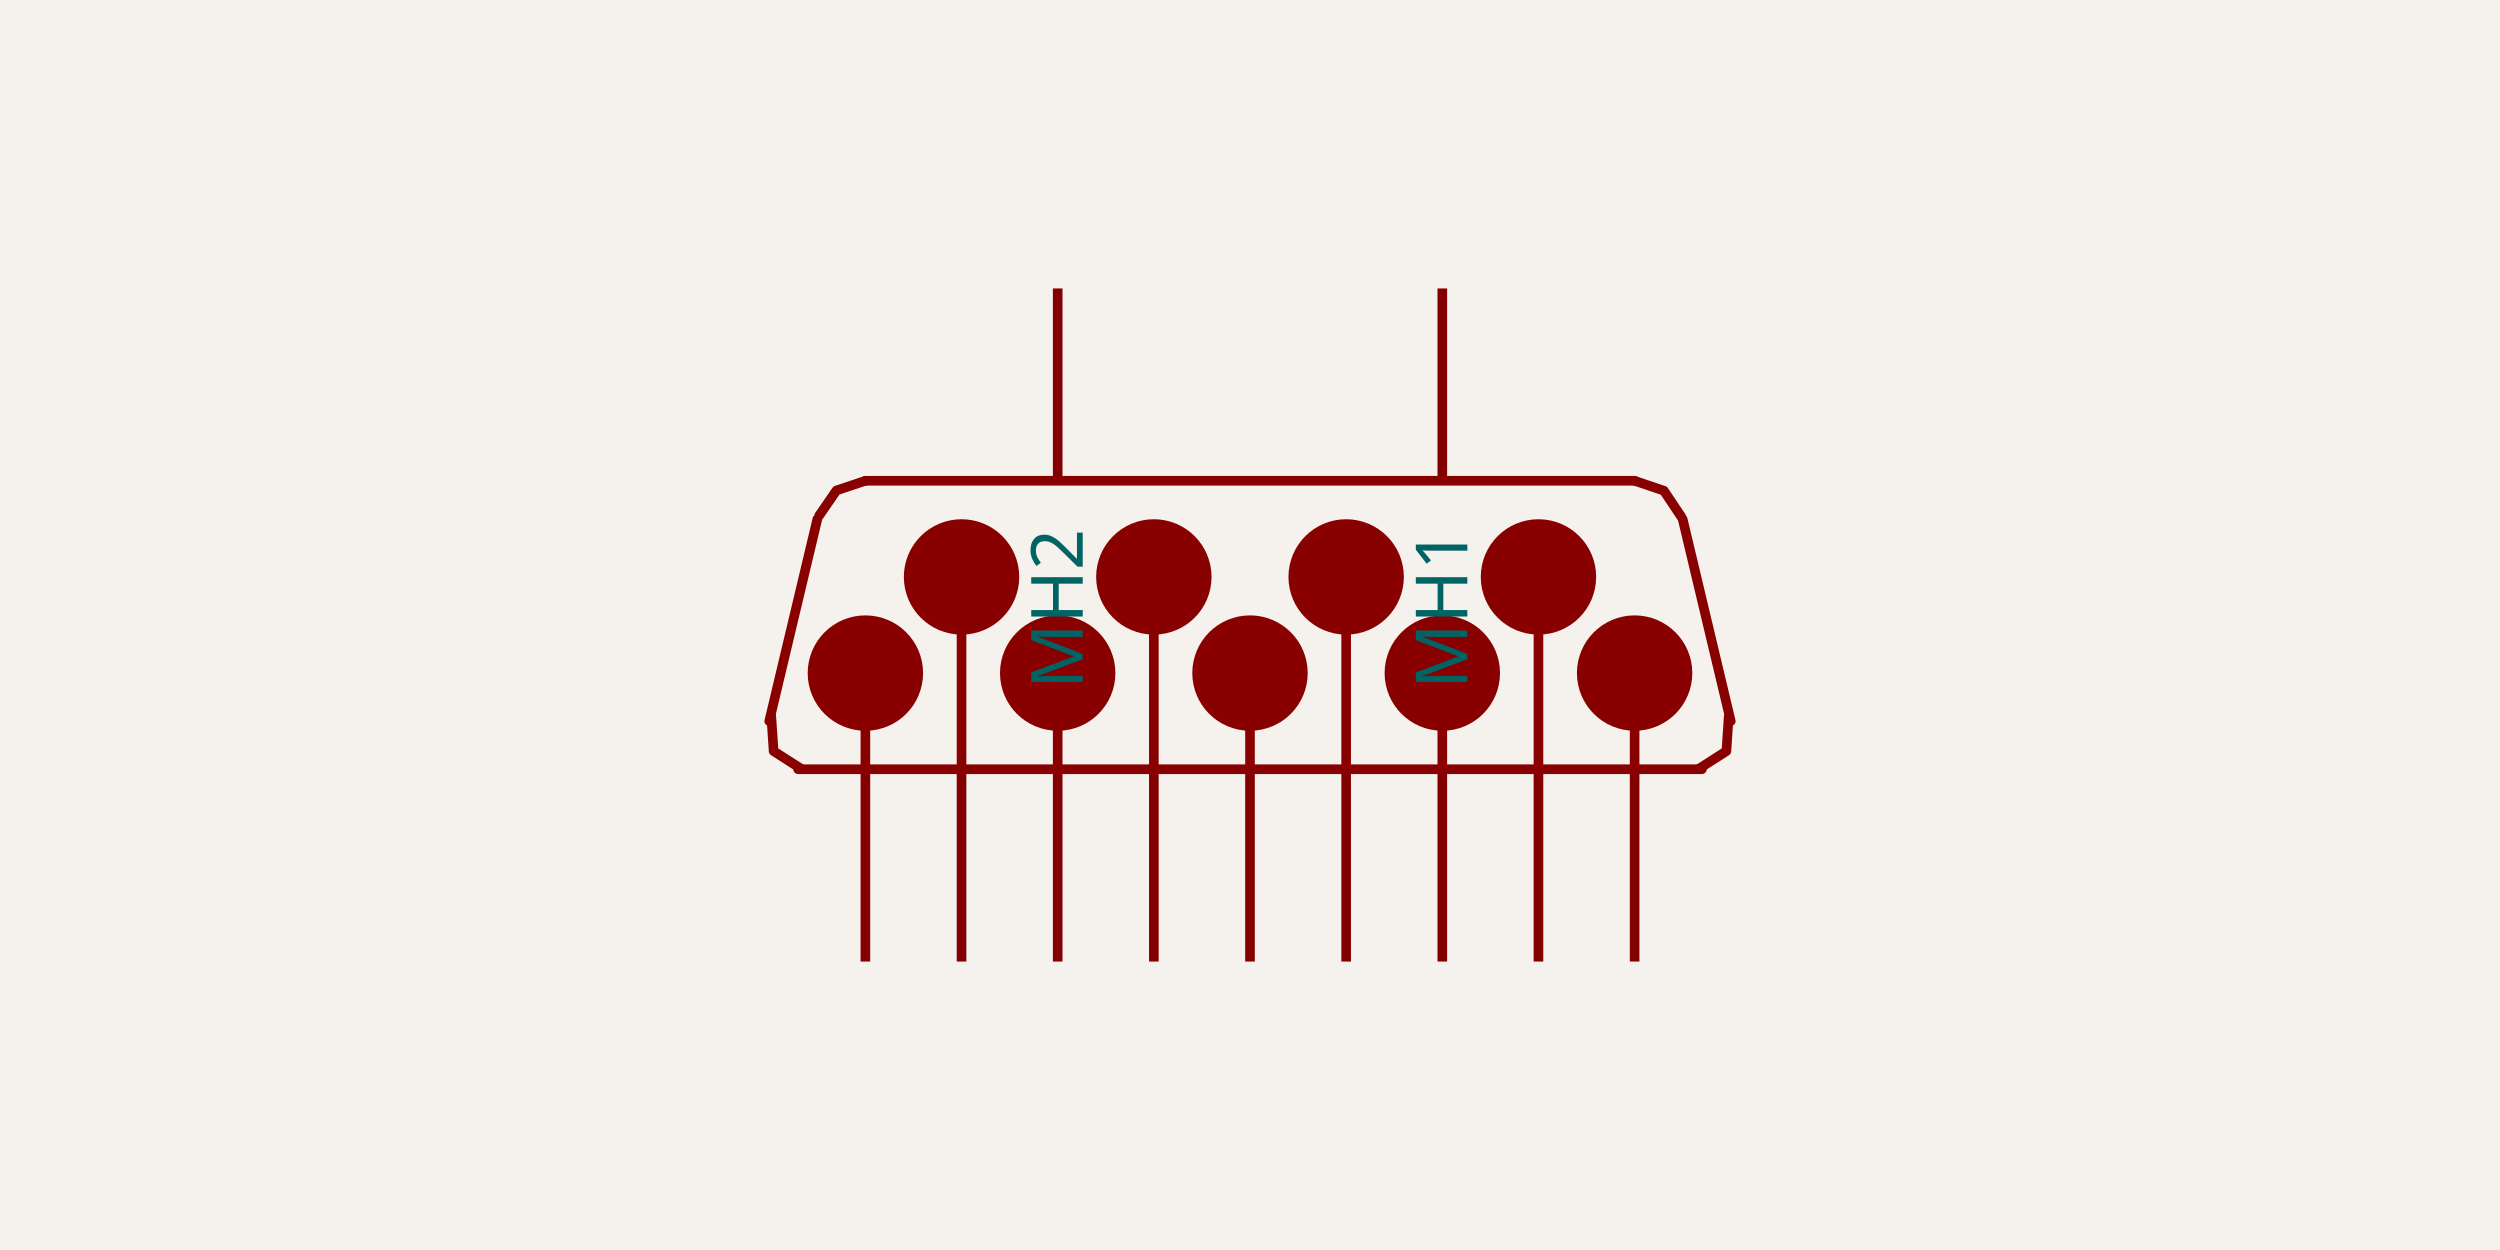
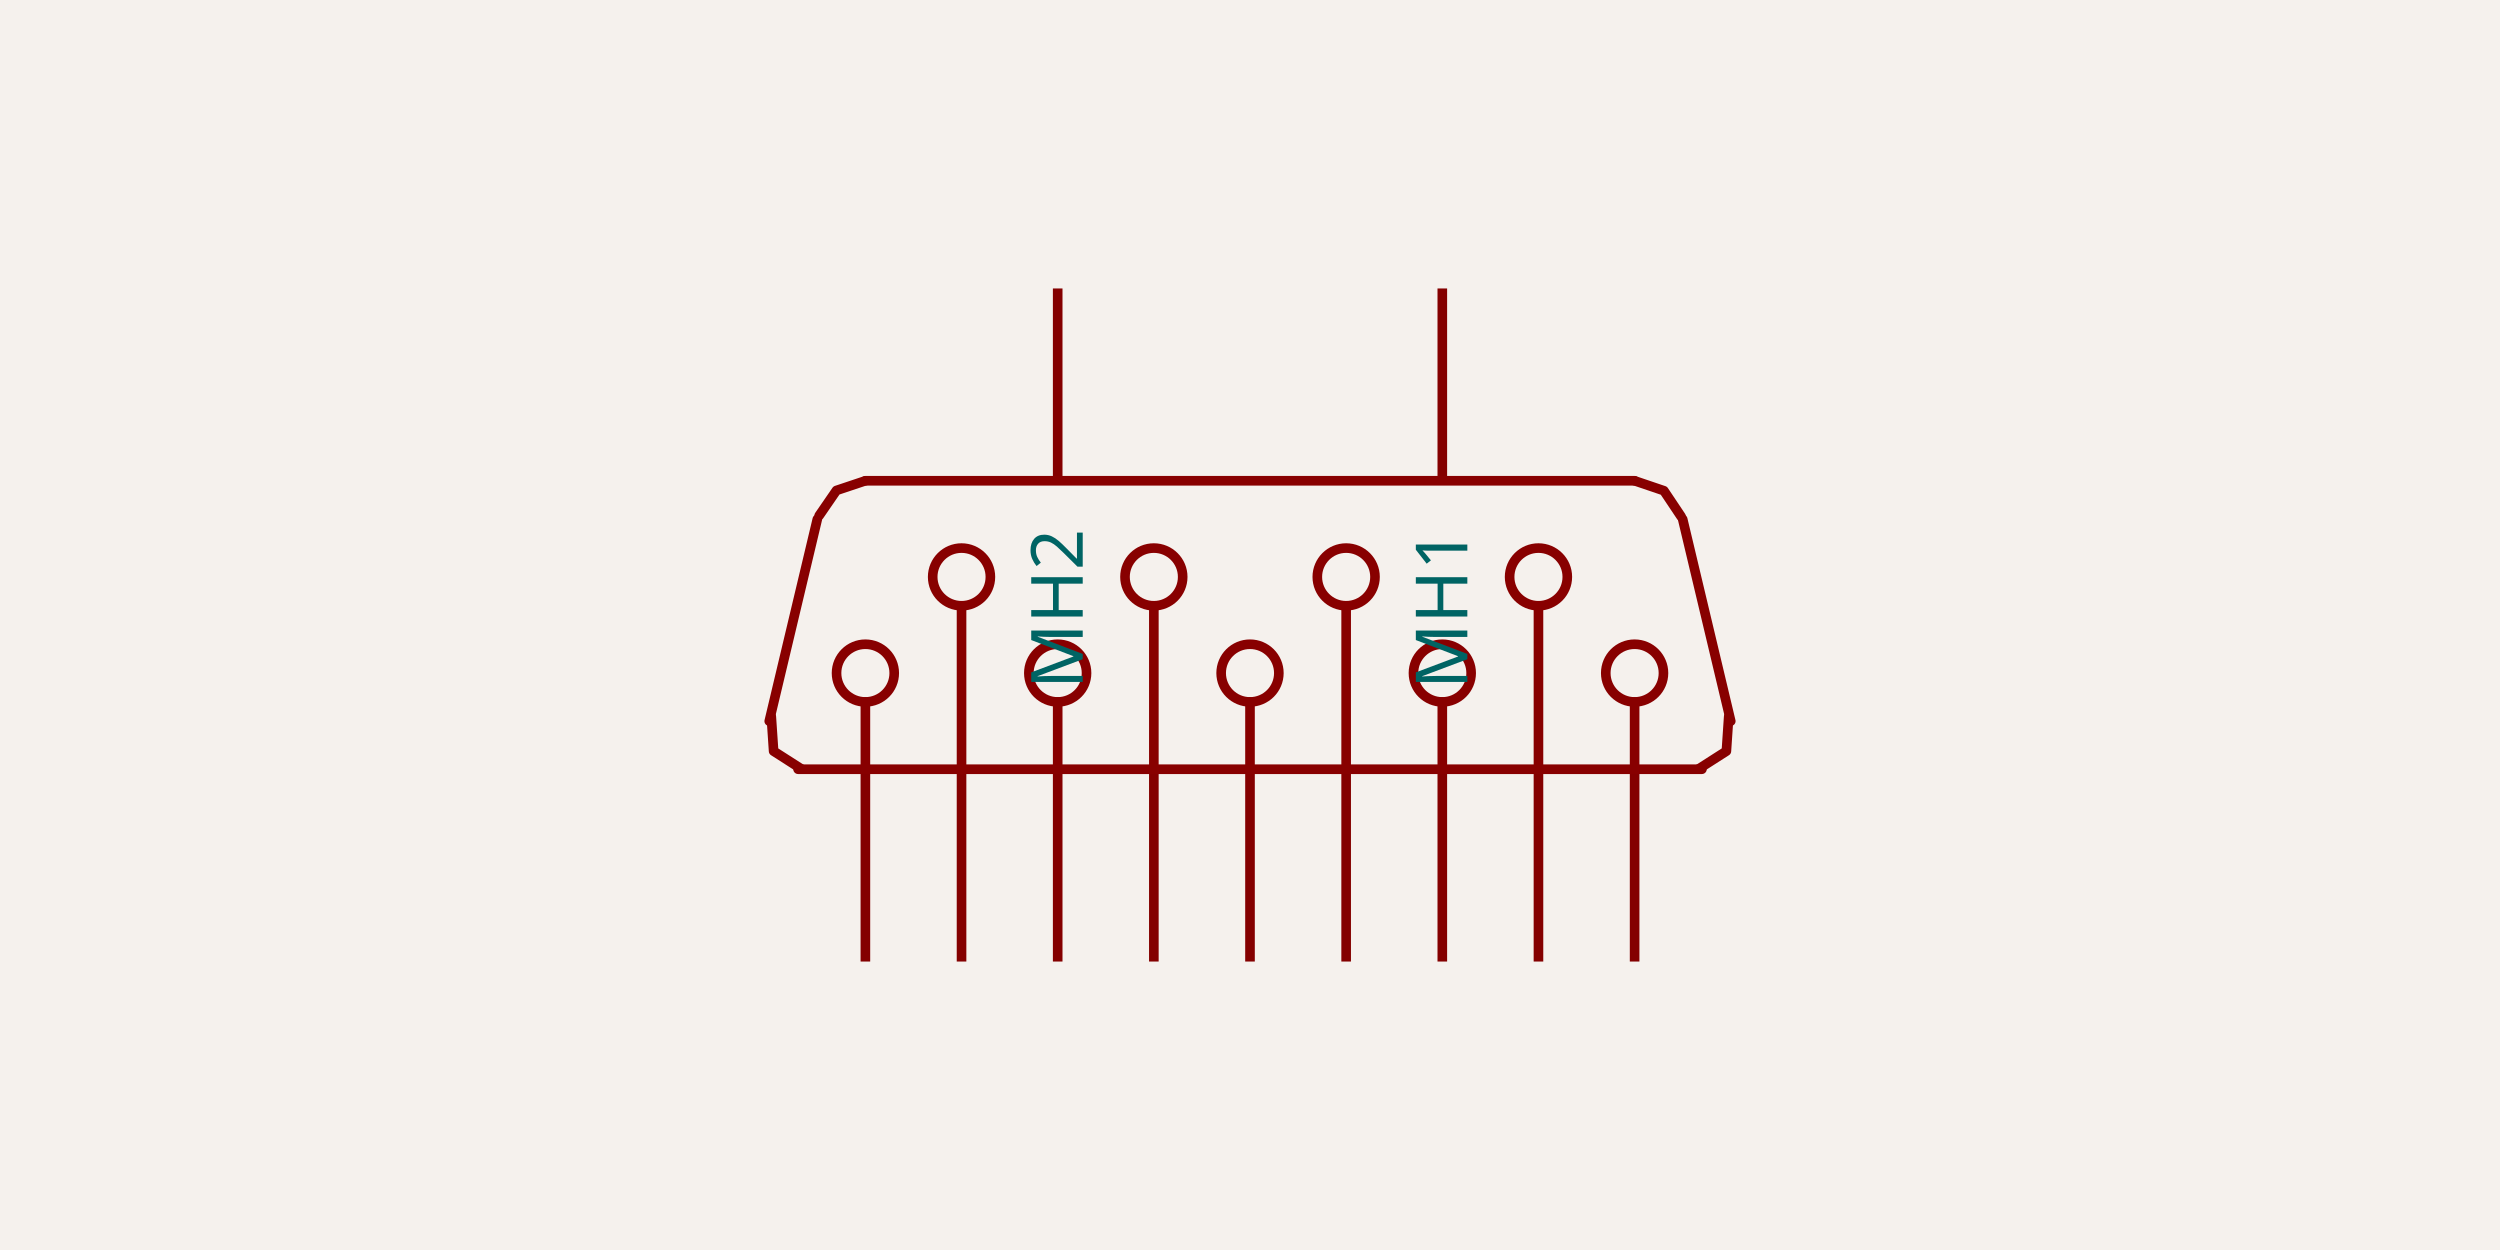
- <svg xmlns="http://www.w3.org/2000/svg" class="tscircuit-schematic" width="1200" height="600" style="background-color: rgb(245, 241, 237)" data-real-to-screen-transform="matrix(230.7692307692,0,0,-230.7692307692,600,300)" data-software-used-string="@tscircuit/core@0.0.1393">
+ <svg xmlns="http://www.w3.org/2000/svg" class="tscircuit-schematic" width="1200" height="600" style="background-color: rgb(245, 241, 237)" data-real-to-screen-transform="matrix(230.7692307692,0,0,-230.7692307692,600,300)" data-software-used-string="@tscircuit/core@0.0.1537">
  <style>
              .boundary { fill: rgb(245, 241, 237); }
              .schematic-boundary { fill: none; stroke: #fff; }
              .component { fill: none; stroke: rgb(132, 0, 0); }
              .chip { fill: rgb(255, 255, 194); stroke: rgb(132, 0, 0); }
              .component-pin { fill: none; stroke: rgb(132, 0, 0); }
              .text { font-family: sans-serif; fill: rgb(0, 150, 0); }
              .pin-number { fill: rgb(169, 0, 0); }
              .port-label { fill: rgb(0, 100, 100); }
              .component-name { fill: rgb(0, 100, 100); }
- 
+               
            </style>
  <rect class="boundary" x="0" y="0" width="1200" height="600" />
  <g class="sch-component" data-circuit-json-type="schematic_component" data-schematic-component-id="schematic_component_0">
    <line class="sch-line" x1="415.385" y1="461.538" x2="415.385" y2="369.231" stroke="rgba(132, 0, 0)" stroke-width="4.615" data-schematic-line-id="schematic_line_0" data-schematic-component-id="schematic_component_0" />
    <line class="sch-line" x1="507.692" y1="461.538" x2="507.692" y2="369.231" stroke="rgba(132, 0, 0)" stroke-width="4.615" data-schematic-line-id="schematic_line_1" data-schematic-component-id="schematic_component_0" />
    <line class="sch-line" x1="600" y1="461.538" x2="600" y2="369.231" stroke="rgba(132, 0, 0)" stroke-width="4.615" data-schematic-line-id="schematic_line_2" data-schematic-component-id="schematic_component_0" />
    <line class="sch-line" x1="692.308" y1="461.538" x2="692.308" y2="369.231" stroke="rgba(132, 0, 0)" stroke-width="4.615" data-schematic-line-id="schematic_line_3" data-schematic-component-id="schematic_component_0" />
    <line class="sch-line" x1="784.615" y1="461.538" x2="784.615" y2="369.231" stroke="rgba(132, 0, 0)" stroke-width="4.615" data-schematic-line-id="schematic_line_4" data-schematic-component-id="schematic_component_0" />
    <line class="sch-line" x1="461.538" y1="461.538" x2="461.538" y2="369.231" stroke="rgba(132, 0, 0)" stroke-width="4.615" data-schematic-line-id="schematic_line_5" data-schematic-component-id="schematic_component_0" />
    <line class="sch-line" x1="553.846" y1="461.538" x2="553.846" y2="369.231" stroke="rgba(132, 0, 0)" stroke-width="4.615" data-schematic-line-id="schematic_line_6" data-schematic-component-id="schematic_component_0" />
    <line class="sch-line" x1="646.154" y1="461.538" x2="646.154" y2="369.231" stroke="rgba(132, 0, 0)" stroke-width="4.615" data-schematic-line-id="schematic_line_7" data-schematic-component-id="schematic_component_0" />
    <line class="sch-line" x1="738.462" y1="461.538" x2="738.462" y2="369.231" stroke="rgba(132, 0, 0)" stroke-width="4.615" data-schematic-line-id="schematic_line_8" data-schematic-component-id="schematic_component_0" />
    <line class="sch-line" x1="507.692" y1="138.462" x2="507.692" y2="230.769" stroke="rgba(132, 0, 0)" stroke-width="4.615" data-schematic-line-id="schematic_line_9" data-schematic-component-id="schematic_component_0" />
    <line class="sch-line" x1="692.308" y1="138.462" x2="692.308" y2="230.769" stroke="rgba(132, 0, 0)" stroke-width="4.615" data-schematic-line-id="schematic_line_10" data-schematic-component-id="schematic_component_0" />
    <path class="sch-path" d="M 507.692 336.923 L 507.692 369.231" stroke="#880000" stroke-width="4.615" fill="none" stroke-linecap="round" stroke-linejoin="round" data-schematic-component-id="schematic_component_0" />
    <path class="sch-path" d="M 415.385 336.923 L 415.385 369.231" stroke="#880000" stroke-width="4.615" fill="none" stroke-linecap="round" stroke-linejoin="round" data-schematic-component-id="schematic_component_0" />
    <path class="sch-path" d="M 600 336.923 L 600 369.231" stroke="#880000" stroke-width="4.615" fill="none" stroke-linecap="round" stroke-linejoin="round" data-schematic-component-id="schematic_component_0" />
    <path class="sch-path" d="M 461.538 369.231 L 461.538 290.769" stroke="#880000" stroke-width="4.615" fill="none" stroke-linecap="round" stroke-linejoin="round" data-schematic-component-id="schematic_component_0" />
    <path class="sch-path" d="M 692.308 336.923 L 692.308 369.231" stroke="#880000" stroke-width="4.615" fill="none" stroke-linecap="round" stroke-linejoin="round" data-schematic-component-id="schematic_component_0" />
    <path class="sch-path" d="M 553.846 369.231 L 553.846 290.769" stroke="#880000" stroke-width="4.615" fill="none" stroke-linecap="round" stroke-linejoin="round" data-schematic-component-id="schematic_component_0" />
    <path class="sch-path" d="M 784.615 336.923 L 784.615 369.231" stroke="#880000" stroke-width="4.615" fill="none" stroke-linecap="round" stroke-linejoin="round" data-schematic-component-id="schematic_component_0" />
    <path class="sch-path" d="M 646.154 369.231 L 646.154 290.769" stroke="#880000" stroke-width="4.615" fill="none" stroke-linecap="round" stroke-linejoin="round" data-schematic-component-id="schematic_component_0" />
    <path class="sch-path" d="M 738.462 369.231 L 738.462 290.769" stroke="#880000" stroke-width="4.615" fill="none" stroke-linecap="round" stroke-linejoin="round" data-schematic-component-id="schematic_component_0" />
-     <circle class="sch-circle" cx="738.462" cy="276.923" r="13.846" fill="none" stroke="#880000" stroke-width="27.692" data-schematic-circle-id="schematic_circle_0" data-schematic-component-id="schematic_component_0" />
-     <circle class="sch-circle" cx="646.154" cy="276.923" r="13.846" fill="none" stroke="#880000" stroke-width="27.692" data-schematic-circle-id="schematic_circle_1" data-schematic-component-id="schematic_component_0" />
-     <circle class="sch-circle" cx="553.846" cy="276.923" r="13.846" fill="none" stroke="#880000" stroke-width="27.692" data-schematic-circle-id="schematic_circle_2" data-schematic-component-id="schematic_component_0" />
-     <circle class="sch-circle" cx="461.538" cy="276.923" r="13.846" fill="none" stroke="#880000" stroke-width="27.692" data-schematic-circle-id="schematic_circle_3" data-schematic-component-id="schematic_component_0" />
-     <circle class="sch-circle" cx="784.615" cy="323.077" r="13.846" fill="none" stroke="#880000" stroke-width="27.692" data-schematic-circle-id="schematic_circle_4" data-schematic-component-id="schematic_component_0" />
-     <circle class="sch-circle" cx="692.308" cy="323.077" r="13.846" fill="none" stroke="#880000" stroke-width="27.692" data-schematic-circle-id="schematic_circle_5" data-schematic-component-id="schematic_component_0" />
-     <circle class="sch-circle" cx="600" cy="323.077" r="13.846" fill="none" stroke="#880000" stroke-width="27.692" data-schematic-circle-id="schematic_circle_6" data-schematic-component-id="schematic_component_0" />
-     <circle class="sch-circle" cx="507.692" cy="323.077" r="13.846" fill="none" stroke="#880000" stroke-width="27.692" data-schematic-circle-id="schematic_circle_7" data-schematic-component-id="schematic_component_0" />
-     <circle class="sch-circle" cx="415.385" cy="323.077" r="13.846" fill="none" stroke="#880000" stroke-width="27.692" data-schematic-circle-id="schematic_circle_8" data-schematic-component-id="schematic_component_0" />
+     <circle class="sch-circle" cx="738.462" cy="276.923" r="13.846" fill="none" stroke="#880000" stroke-width="4.615" data-schematic-circle-id="schematic_circle_0" data-schematic-component-id="schematic_component_0" />
+     <circle class="sch-circle" cx="646.154" cy="276.923" r="13.846" fill="none" stroke="#880000" stroke-width="4.615" data-schematic-circle-id="schematic_circle_1" data-schematic-component-id="schematic_component_0" />
+     <circle class="sch-circle" cx="553.846" cy="276.923" r="13.846" fill="none" stroke="#880000" stroke-width="4.615" data-schematic-circle-id="schematic_circle_2" data-schematic-component-id="schematic_component_0" />
+     <circle class="sch-circle" cx="461.538" cy="276.923" r="13.846" fill="none" stroke="#880000" stroke-width="4.615" data-schematic-circle-id="schematic_circle_3" data-schematic-component-id="schematic_component_0" />
+     <circle class="sch-circle" cx="784.615" cy="323.077" r="13.846" fill="none" stroke="#880000" stroke-width="4.615" data-schematic-circle-id="schematic_circle_4" data-schematic-component-id="schematic_component_0" />
+     <circle class="sch-circle" cx="692.308" cy="323.077" r="13.846" fill="none" stroke="#880000" stroke-width="4.615" data-schematic-circle-id="schematic_circle_5" data-schematic-component-id="schematic_component_0" />
+     <circle class="sch-circle" cx="600" cy="323.077" r="13.846" fill="none" stroke="#880000" stroke-width="4.615" data-schematic-circle-id="schematic_circle_6" data-schematic-component-id="schematic_component_0" />
+     <circle class="sch-circle" cx="507.692" cy="323.077" r="13.846" fill="none" stroke="#880000" stroke-width="4.615" data-schematic-circle-id="schematic_circle_7" data-schematic-component-id="schematic_component_0" />
+     <circle class="sch-circle" cx="415.385" cy="323.077" r="13.846" fill="none" stroke="#880000" stroke-width="4.615" data-schematic-circle-id="schematic_circle_8" data-schematic-component-id="schematic_component_0" />
    <path class="sch-path" d="M 784.615 369.231 L 415.385 369.231" stroke="#880000" stroke-width="4.615" fill="none" stroke-linecap="round" stroke-linejoin="round" data-schematic-component-id="schematic_component_0" />
    <path class="sch-path" d="M 784.615 230.769 L 415.385 230.769" stroke="#880000" stroke-width="4.615" fill="none" stroke-linecap="round" stroke-linejoin="round" data-schematic-component-id="schematic_component_0" />
    <path class="sch-path" d="M 415.385 230.769 L 401.497 235.416 L 393.202 247.485" stroke="#880000" stroke-width="4.615" fill="none" stroke-linecap="round" stroke-linejoin="round" data-schematic-component-id="schematic_component_0" />
    <path class="sch-path" d="M 383.077 369.231 L 415.385 369.231" stroke="#880000" stroke-width="4.615" fill="none" stroke-linecap="round" stroke-linejoin="round" data-schematic-component-id="schematic_component_0" />
    <path class="sch-path" d="M 370.216 343.931 L 371.336 360.557 L 384.681 369.107" stroke="#880000" stroke-width="4.615" fill="none" stroke-linecap="round" stroke-linejoin="round" data-schematic-component-id="schematic_component_0" />
    <path class="sch-path" d="M 392.308 249.231 L 369.231 346.154" stroke="#880000" stroke-width="4.615" fill="none" stroke-linecap="round" stroke-linejoin="round" data-schematic-component-id="schematic_component_0" />
    <path class="sch-path" d="M 806.906 247.873 L 798.664 235.538 L 784.615 230.769" stroke="#880000" stroke-width="4.615" fill="none" stroke-linecap="round" stroke-linejoin="round" data-schematic-component-id="schematic_component_0" />
    <path class="sch-path" d="M 816.923 369.231 L 784.615 369.231" stroke="#880000" stroke-width="4.615" fill="none" stroke-linecap="round" stroke-linejoin="round" data-schematic-component-id="schematic_component_0" />
    <path class="sch-path" d="M 815.319 369.107 L 828.664 360.557 L 829.784 343.931" stroke="#880000" stroke-width="4.615" fill="none" stroke-linecap="round" stroke-linejoin="round" data-schematic-component-id="schematic_component_0" />
    <path class="sch-path" d="M 807.692 249.231 L 830.769 346.154" stroke="#880000" stroke-width="4.615" fill="none" stroke-linecap="round" stroke-linejoin="round" data-schematic-component-id="schematic_component_0" />
    <text class="port-label sch-pin-label" x="507.692" y="253.846" style="font-family: sans-serif;" fill="rgb(0, 100, 100)" text-anchor="end" dominant-baseline="middle" font-size="34.615px" transform="rotate(-90 507.6923 253.8462)">MH2</text>
    <text class="port-label sch-pin-label" x="692.308" y="253.846" style="font-family: sans-serif;" fill="rgb(0, 100, 100)" text-anchor="end" dominant-baseline="middle" font-size="34.615px" transform="rotate(-90 692.3077 253.8462)">MH1</text>
  </g>
  <g class="schematic-port-hover sch-port-hover" data-schematic-port-id="source_port_0">
    <circle cx="369.231" cy="184.615" r="9.231" fill="red" opacity="0" />
  </g>
  <g class="schematic-port-hover sch-port-hover" data-schematic-port-id="source_port_1">
    <circle cx="369.231" cy="230.769" r="9.231" fill="red" opacity="0" />
  </g>
  <g class="schematic-port-hover sch-port-hover" data-schematic-port-id="source_port_2">
    <circle cx="369.231" cy="276.923" r="9.231" fill="red" opacity="0" />
  </g>
  <g class="schematic-port-hover sch-port-hover" data-schematic-port-id="source_port_3">
    <circle cx="369.231" cy="323.077" r="9.231" fill="red" opacity="0" />
  </g>
  <g class="schematic-port-hover sch-port-hover" data-schematic-port-id="source_port_4">
    <circle cx="369.231" cy="369.231" r="9.231" fill="red" opacity="0" />
  </g>
  <g class="schematic-port-hover sch-port-hover" data-schematic-port-id="source_port_5">
    <circle cx="369.231" cy="415.385" r="9.231" fill="red" opacity="0" />
  </g>
  <g class="schematic-port-hover sch-port-hover" data-schematic-port-id="source_port_6">
    <circle cx="830.769" cy="392.308" r="9.231" fill="red" opacity="0" />
  </g>
  <g class="schematic-port-hover sch-port-hover" data-schematic-port-id="source_port_7">
    <circle cx="830.769" cy="346.154" r="9.231" fill="red" opacity="0" />
  </g>
  <g class="schematic-port-hover sch-port-hover" data-schematic-port-id="source_port_8">
    <circle cx="830.769" cy="300" r="9.231" fill="red" opacity="0" />
  </g>
  <g class="schematic-port-hover sch-port-hover" data-schematic-port-id="source_port_9">
    <circle cx="830.769" cy="253.846" r="9.231" fill="red" opacity="0" />
  </g>
  <g class="schematic-port-hover sch-port-hover" data-schematic-port-id="source_port_10">
    <circle cx="830.769" cy="207.692" r="9.231" fill="red" opacity="0" />
  </g>
  <g class="schematic-port-hover sch-port-hover" data-schematic-port-id="source_port_11">
    <circle cx="415.385" cy="461.538" r="9.231" fill="red" opacity="0" />
  </g>
  <g class="schematic-port-hover sch-port-hover" data-schematic-port-id="source_port_12">
    <circle cx="507.692" cy="461.538" r="9.231" fill="red" opacity="0" />
  </g>
  <g class="schematic-port-hover sch-port-hover" data-schematic-port-id="source_port_13">
    <circle cx="600" cy="461.538" r="9.231" fill="red" opacity="0" />
  </g>
  <g class="schematic-port-hover sch-port-hover" data-schematic-port-id="source_port_14">
    <circle cx="692.308" cy="461.538" r="9.231" fill="red" opacity="0" />
  </g>
  <g class="schematic-port-hover sch-port-hover" data-schematic-port-id="source_port_15">
    <circle cx="784.615" cy="461.538" r="9.231" fill="red" opacity="0" />
  </g>
  <g class="schematic-port-hover sch-port-hover" data-schematic-port-id="source_port_16">
    <circle cx="461.538" cy="461.538" r="9.231" fill="red" opacity="0" />
  </g>
  <g class="schematic-port-hover sch-port-hover" data-schematic-port-id="source_port_17">
    <circle cx="553.846" cy="461.538" r="9.231" fill="red" opacity="0" />
  </g>
  <g class="schematic-port-hover sch-port-hover" data-schematic-port-id="source_port_18">
    <circle cx="646.154" cy="461.538" r="9.231" fill="red" opacity="0" />
  </g>
  <g class="schematic-port-hover sch-port-hover" data-schematic-port-id="source_port_19">
    <circle cx="738.462" cy="461.538" r="9.231" fill="red" opacity="0" />
  </g>
  <g class="schematic-port-hover sch-port-hover" data-schematic-port-id="source_port_20">
    <circle cx="507.692" cy="138.462" r="9.231" fill="red" opacity="0" />
  </g>
  <g class="schematic-port-hover sch-port-hover" data-schematic-port-id="source_port_21">
    <circle cx="692.308" cy="138.462" r="9.231" fill="red" opacity="0" />
  </g>
</svg>
